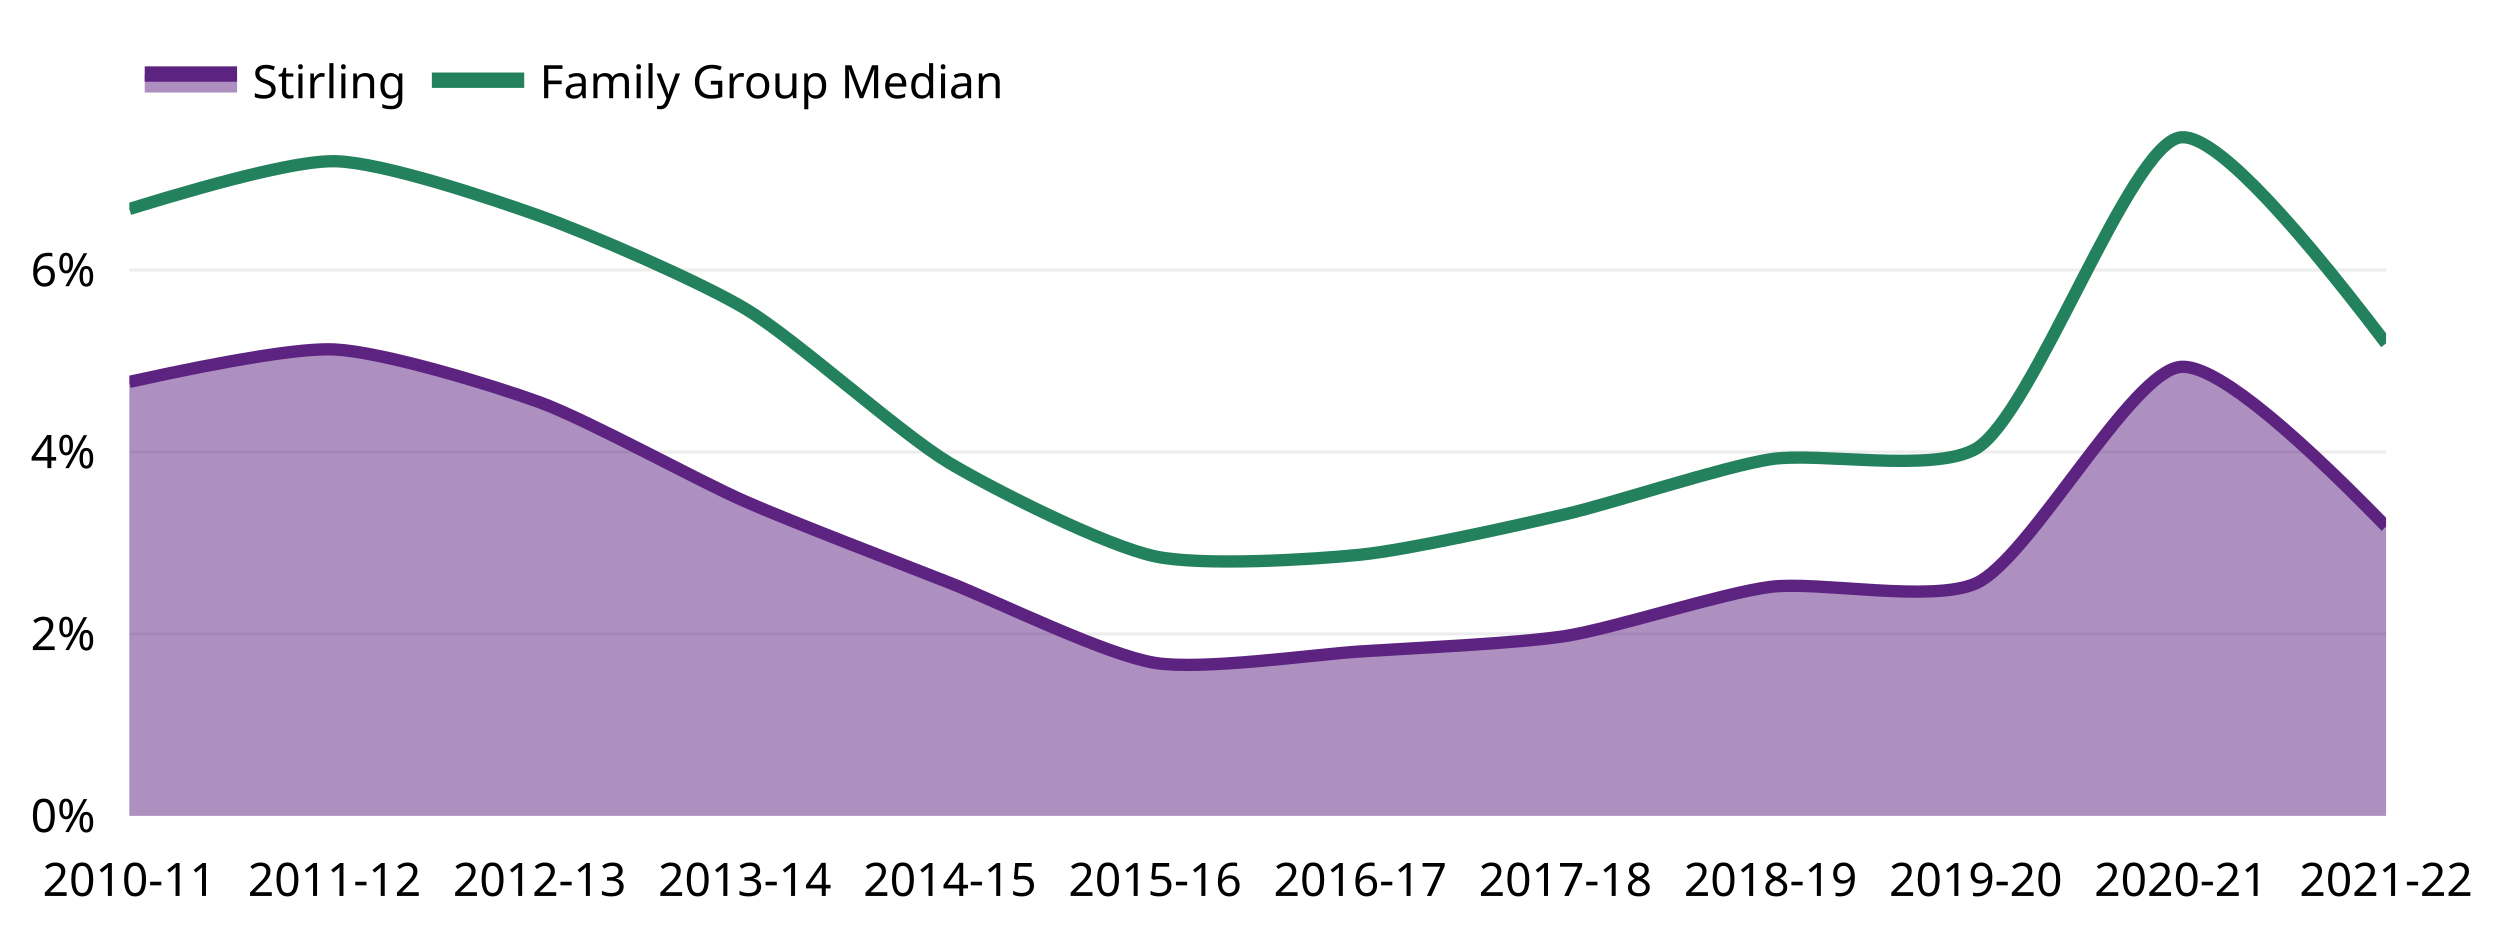
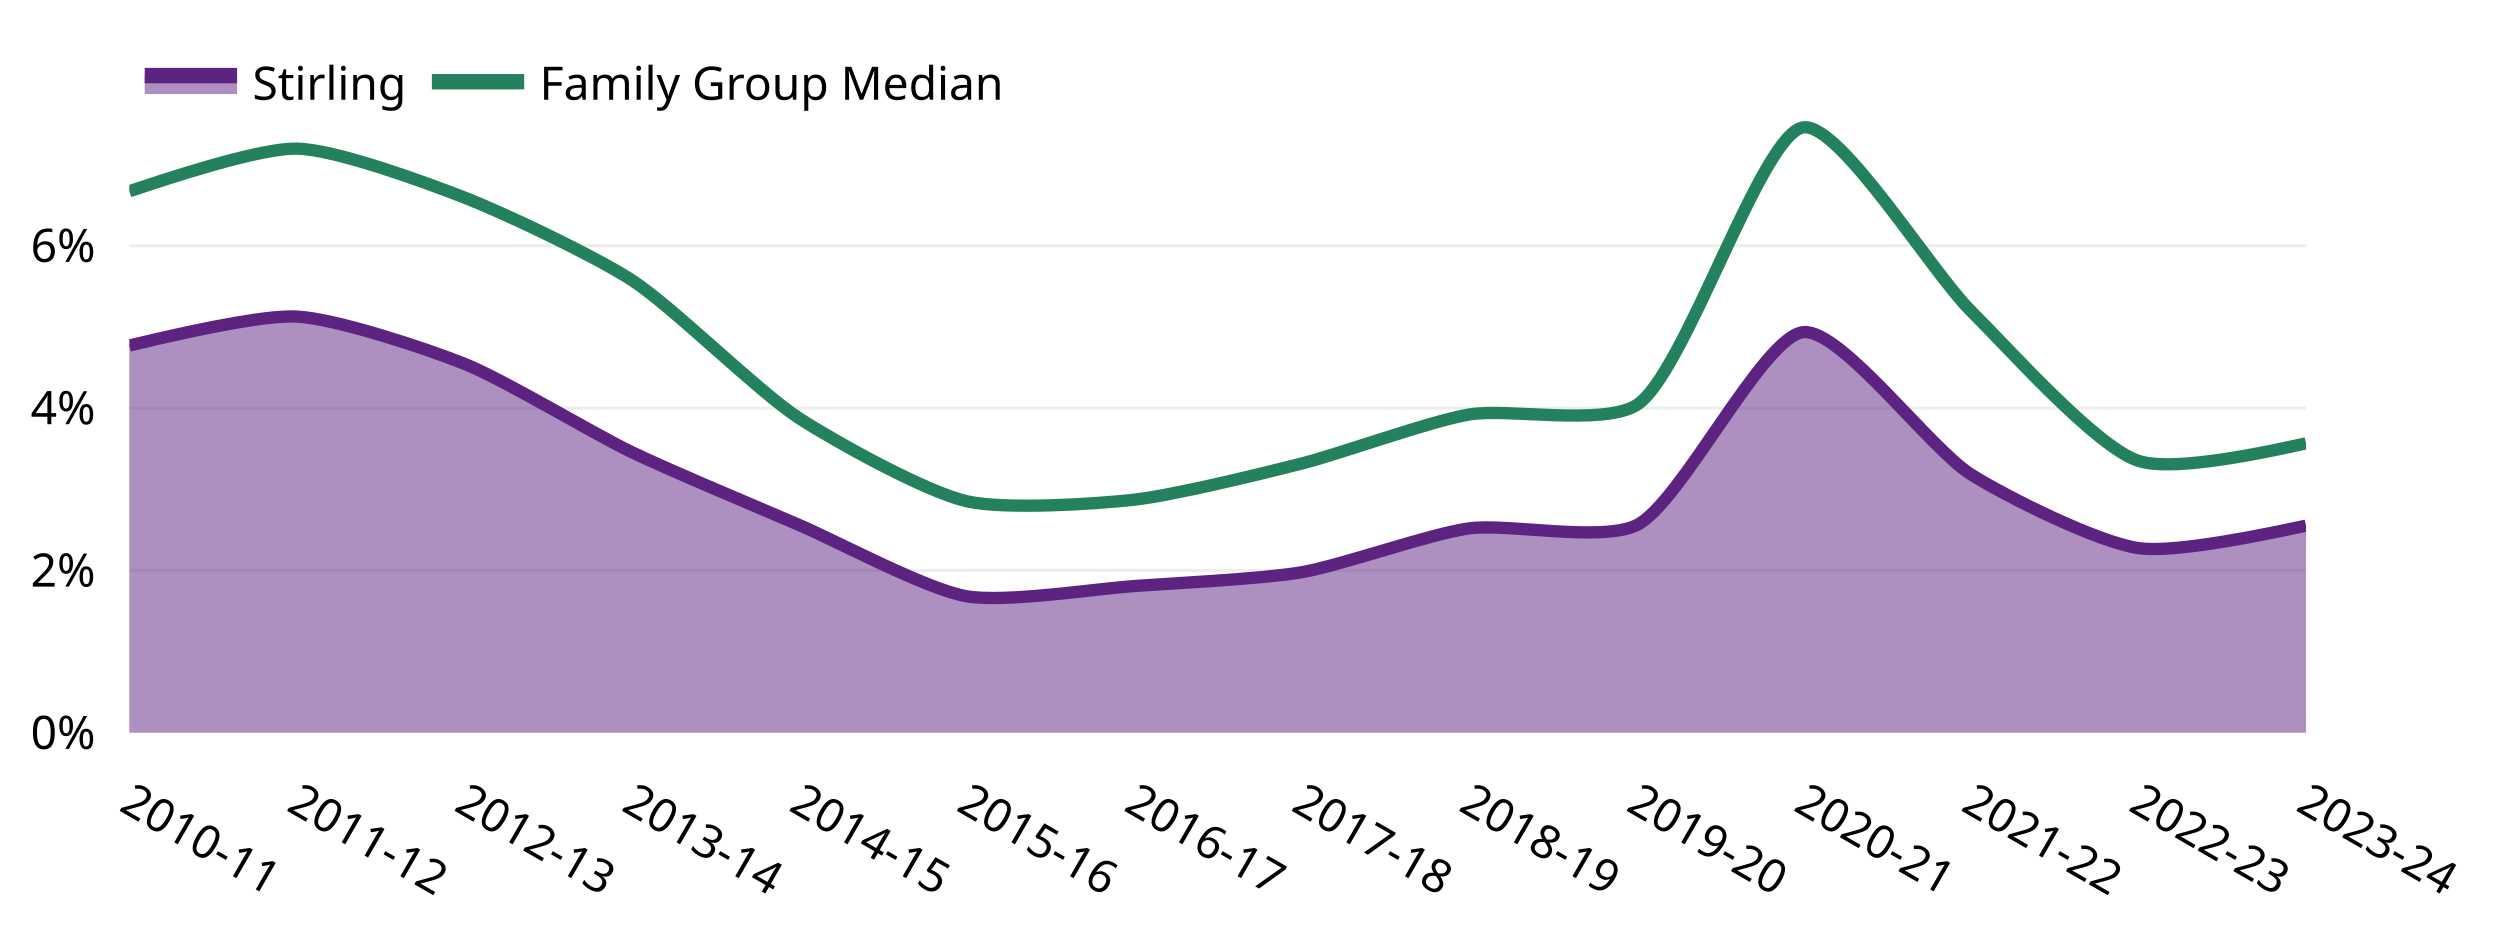
<svg xmlns="http://www.w3.org/2000/svg" class="main-svg" width="812" height="305" style="" viewBox="0 0 812 305">
  <rect x="0" y="0" width="812" height="305" style="fill: rgb(255, 255, 255); fill-opacity: 1;" />
-   <defs id="defs-11adee">
+   <defs id="defs-8ac052">
    <g class="clips">
-       <clipPath id="clip11adeexyplot" class="plotclip">
-         <rect width="733" height="232" />
-       </clipPath>
-       <clipPath class="axesclip" id="clip11adeex">
-         <rect x="42" y="0" width="733" height="305" />
-       </clipPath>
-       <clipPath class="axesclip" id="clip11adeey">
-         <rect x="0" y="33" width="812" height="232" />
-       </clipPath>
-       <clipPath class="axesclip" id="clip11adeexy">
-         <rect x="42" y="33" width="733" height="232" />
+       <clipPath id="clip8ac052xyplot" class="plotclip">
+         <rect width="707" height="207" />
+       </clipPath>
+       <clipPath class="axesclip" id="clip8ac052x">
+         <rect x="42" y="0" width="707" height="305" />
+       </clipPath>
+       <clipPath class="axesclip" id="clip8ac052y">
+         <rect x="0" y="31" width="812" height="207" />
+       </clipPath>
+       <clipPath class="axesclip" id="clip8ac052xy">
+         <rect x="42" y="31" width="707" height="207" />
      </clipPath>
    </g>
    <g class="gradients" />
    <g class="patterns" />
  </defs>
  <g class="bglayer">
-     <rect class="bg" x="32" y="23" width="753" height="252" style="fill: rgb(0, 0, 0); fill-opacity: 0; stroke-width: 0;" />
+     <rect class="bg" x="32" y="21" width="727" height="227" style="fill: rgb(0, 0, 0); fill-opacity: 0; stroke-width: 0;" />
  </g>
  <g class="layer-below">
    <g class="imagelayer" />
    <g class="shapelayer" />
  </g>
  <g class="cartesianlayer">
    <g class="subplot xy">
      <g class="layer-subplot">
        <g class="shapelayer" />
        <g class="imagelayer" />
      </g>
+       <g class="minor-gridlayer">
+         <g class="x" />
+         <g class="y" />
+       </g>
      <g class="gridlayer">
        <g class="x">
-           <path class="xgrid crisp" transform="translate(108.64,0)" d="M0,33v232" style="stroke: rgb(255, 255, 255); stroke-opacity: 1; stroke-width: 1px;" />
-           <path class="xgrid crisp" transform="translate(175.27,0)" d="M0,33v232" style="stroke: rgb(255, 255, 255); stroke-opacity: 1; stroke-width: 1px;" />
-           <path class="xgrid crisp" transform="translate(241.91,0)" d="M0,33v232" style="stroke: rgb(255, 255, 255); stroke-opacity: 1; stroke-width: 1px;" />
-           <path class="xgrid crisp" transform="translate(308.55,0)" d="M0,33v232" style="stroke: rgb(255, 255, 255); stroke-opacity: 1; stroke-width: 1px;" />
-           <path class="xgrid crisp" transform="translate(375.18,0)" d="M0,33v232" style="stroke: rgb(255, 255, 255); stroke-opacity: 1; stroke-width: 1px;" />
-           <path class="xgrid crisp" transform="translate(441.82,0)" d="M0,33v232" style="stroke: rgb(255, 255, 255); stroke-opacity: 1; stroke-width: 1px;" />
-           <path class="xgrid crisp" transform="translate(508.45,0)" d="M0,33v232" style="stroke: rgb(255, 255, 255); stroke-opacity: 1; stroke-width: 1px;" />
-           <path class="xgrid crisp" transform="translate(575.09,0)" d="M0,33v232" style="stroke: rgb(255, 255, 255); stroke-opacity: 1; stroke-width: 1px;" />
-           <path class="xgrid crisp" transform="translate(641.73,0)" d="M0,33v232" style="stroke: rgb(255, 255, 255); stroke-opacity: 1; stroke-width: 1px;" />
-           <path class="xgrid crisp" transform="translate(708.36,0)" d="M0,33v232" style="stroke: rgb(255, 255, 255); stroke-opacity: 1; stroke-width: 1px;" />
+           <path class="xgrid crisp" transform="translate(96.38,0)" d="M0,31v207" style="stroke: rgb(255, 255, 255); stroke-opacity: 1; stroke-width: 1px;" />
+           <path class="xgrid crisp" transform="translate(150.77,0)" d="M0,31v207" style="stroke: rgb(255, 255, 255); stroke-opacity: 1; stroke-width: 1px;" />
+           <path class="xgrid crisp" transform="translate(205.15,0)" d="M0,31v207" style="stroke: rgb(255, 255, 255); stroke-opacity: 1; stroke-width: 1px;" />
+           <path class="xgrid crisp" transform="translate(259.54,0)" d="M0,31v207" style="stroke: rgb(255, 255, 255); stroke-opacity: 1; stroke-width: 1px;" />
+           <path class="xgrid crisp" transform="translate(313.92,0)" d="M0,31v207" style="stroke: rgb(255, 255, 255); stroke-opacity: 1; stroke-width: 1px;" />
+           <path class="xgrid crisp" transform="translate(368.31,0)" d="M0,31v207" style="stroke: rgb(255, 255, 255); stroke-opacity: 1; stroke-width: 1px;" />
+           <path class="xgrid crisp" transform="translate(422.69,0)" d="M0,31v207" style="stroke: rgb(255, 255, 255); stroke-opacity: 1; stroke-width: 1px;" />
+           <path class="xgrid crisp" transform="translate(477.08,0)" d="M0,31v207" style="stroke: rgb(255, 255, 255); stroke-opacity: 1; stroke-width: 1px;" />
+           <path class="xgrid crisp" transform="translate(531.46,0)" d="M0,31v207" style="stroke: rgb(255, 255, 255); stroke-opacity: 1; stroke-width: 1px;" />
+           <path class="xgrid crisp" transform="translate(585.85,0)" d="M0,31v207" style="stroke: rgb(255, 255, 255); stroke-opacity: 1; stroke-width: 1px;" />
+           <path class="xgrid crisp" transform="translate(640.23,0)" d="M0,31v207" style="stroke: rgb(255, 255, 255); stroke-opacity: 1; stroke-width: 1px;" />
+           <path class="xgrid crisp" transform="translate(694.62,0)" d="M0,31v207" style="stroke: rgb(255, 255, 255); stroke-opacity: 1; stroke-width: 1px;" />
        </g>
        <g class="y">
-           <path class="ygrid crisp" transform="translate(0,205.9)" d="M42,0h733" style="stroke: rgb(237, 237, 237); stroke-opacity: 1; stroke-width: 1px;" />
-           <path class="ygrid crisp" transform="translate(0,146.8)" d="M42,0h733" style="stroke: rgb(237, 237, 237); stroke-opacity: 1; stroke-width: 1px;" />
-           <path class="ygrid crisp" transform="translate(0,87.7)" d="M42,0h733" style="stroke: rgb(237, 237, 237); stroke-opacity: 1; stroke-width: 1px;" />
+           <path class="ygrid crisp" transform="translate(0,185.27)" d="M42,0h707" style="stroke: rgb(237, 237, 237); stroke-opacity: 1; stroke-width: 1px;" />
+           <path class="ygrid crisp" transform="translate(0,132.54)" d="M42,0h707" style="stroke: rgb(237, 237, 237); stroke-opacity: 1; stroke-width: 1px;" />
+           <path class="ygrid crisp" transform="translate(0,79.81)" d="M42,0h707" style="stroke: rgb(237, 237, 237); stroke-opacity: 1; stroke-width: 1px;" />
        </g>
      </g>
      <g class="zerolinelayer">
-         <path class="yzl zl crisp" transform="translate(0,265)" d="M42,0h733" style="stroke: rgb(255, 255, 255); stroke-opacity: 1; stroke-width: 2px;" />
+         <path class="yzl zl crisp" transform="translate(0,238)" d="M42,0h707" style="stroke: rgb(255, 255, 255); stroke-opacity: 1; stroke-width: 2px;" />
      </g>
      <path class="xlines-below" />
      <path class="ylines-below" />
      <g class="overlines-below" />
      <g class="xaxislayer-below" />
      <g class="yaxislayer-below" />
      <g class="overaxes-below" />
-       <g class="plot" transform="translate(42,33)" clip-path="url(#clip11adeexyplot)">
+       <g class="plot" transform="translate(42,31)" clip-path="url(#clip8ac052xyplot)">
        <g class="scatterlayer mlayer">
-           <g class="trace scatter trace42b5e4" style="stroke-miterlimit: 2;">
+           <g class="trace scatter trace5e393e" style="stroke-miterlimit: 2;">
            <g class="fills">
              <g>
-                 <path class="js-fill" d="M733,232L0,232L0,91.04Q51.17,79.76 66.64,80.5C82.27,81.24 117.99,92.07 133.27,97.66C149.11,103.46 184.24,122.92 199.91,129.81C215.34,136.59 250.99,150.21 266.55,156.34C282.09,162.46 317.35,179.79 333.18,182.31C348.47,184.75 384.28,179.61 399.82,178.59C415.37,177.57 451,176 466.45,173.58C482.1,171.13 517.43,159.59 533.09,157.61C548.53,155.65 585.38,162.81 599.73,156.5C617.03,148.89 650.24,87.37 666.36,86.15Q681.41,85.01 733,138.01" style="fill: rgb(93, 35, 129); fill-opacity: 0.5; stroke-width: 0;" />
+                 <path class="js-fill" d="M707,207L0,207L0,81.23Q41.76,71.17 54.38,71.82C67.15,72.48 96.34,82.16 108.77,87.13C121.74,92.31 150.34,109.67 163.15,115.83C175.73,121.88 204.84,134.03 217.54,139.5C230.22,144.96 258.96,160.42 271.92,162.66C284.36,164.81 313.62,160.26 326.31,159.35C339,158.44 368.09,157.03 380.69,154.88C393.48,152.7 422.28,142.4 435.08,140.63C447.67,138.89 477.85,145.07 489.46,139.64C503.8,132.93 530.64,77.88 543.85,76.87C556.09,75.94 584.9,114.78 598.23,123.13C610.39,130.74 639.67,145.21 652.62,147.04Q665.07,148.8 707,139.74" style="fill: rgb(93, 35, 129); fill-opacity: 0.5; stroke-width: 0;" />
              </g>
            </g>
            <g class="errorbars" />
            <g class="lines">
-               <path class="js-line" d="M0,91.04Q51.17,79.76 66.64,80.5C82.27,81.24 117.99,92.07 133.27,97.66C149.11,103.46 184.24,122.92 199.91,129.81C215.34,136.59 250.99,150.21 266.55,156.34C282.09,162.46 317.35,179.79 333.18,182.31C348.47,184.75 384.28,179.61 399.82,178.59C415.37,177.57 451,176 466.45,173.58C482.1,171.13 517.43,159.59 533.09,157.61C548.53,155.65 585.38,162.81 599.73,156.5C617.03,148.89 650.24,87.37 666.36,86.15Q681.41,85.01 733,138.01" style="vector-effect: non-scaling-stroke; fill: none; stroke: rgb(93, 35, 129); stroke-opacity: 1; stroke-width: 4px; opacity: 1;" />
+               <path class="js-line" d="M0,81.23Q41.76,71.17 54.38,71.82C67.15,72.48 96.34,82.16 108.77,87.13C121.74,92.31 150.34,109.67 163.15,115.83C175.73,121.88 204.84,134.03 217.54,139.5C230.22,144.96 258.96,160.42 271.92,162.66C284.36,164.81 313.62,160.26 326.31,159.35C339,158.44 368.09,157.03 380.69,154.88C393.48,152.7 422.28,142.4 435.08,140.63C447.67,138.89 477.85,145.07 489.46,139.64C503.8,132.93 530.64,77.88 543.85,76.87C556.09,75.94 584.9,114.78 598.23,123.13C610.39,130.74 639.67,145.21 652.62,147.04Q665.07,148.8 707,139.74" style="vector-effect: none; fill: none; stroke: rgb(93, 35, 129); stroke-opacity: 1; stroke-width: 4px; opacity: 1;" />
            </g>
            <g class="points" />
            <g class="text" />
          </g>
-           <g class="trace scatter trace7c8957" style="stroke-miterlimit: 2; opacity: 1;">
+           <g class="trace scatter trace7788e0" style="stroke-miterlimit: 2; opacity: 1;">
            <g class="fills" />
            <g class="errorbars" />
            <g class="lines">
-               <path class="js-line" d="M0,34.88Q51.12,19.11 66.64,19.36C82.22,19.61 117.94,31.67 133.27,37.13C149.05,42.75 184.84,58.24 199.91,67.17C216.01,76.72 250.45,107.92 266.55,117.49C281.62,126.45 317.25,144.33 333.18,147.71C348.38,150.93 384.34,148.75 399.82,147.17C415.44,145.58 450.96,137.62 466.45,134.02C482.06,130.39 517.41,118.63 533.09,116.16C548.51,113.73 585.89,120.7 599.73,112.78C618.38,102.11 649.72,13.28 666.36,11.6Q681.06,10.12 733,78.55" style="vector-effect: non-scaling-stroke; fill: none; stroke: rgb(35, 129, 93); stroke-opacity: 1; stroke-width: 4px; opacity: 1;" />
+               <path class="js-line" d="M0,31.12Q41.72,17.06 54.38,17.28C67.1,17.5 96.29,28.28 108.77,33.13C121.68,38.15 150.9,52.02 163.15,59.94C176.36,68.48 204.34,96.27 217.54,104.83C229.79,112.77 258.86,128.79 271.92,131.79C284.28,134.63 313.69,132.71 326.31,131.31C339.07,129.89 368.06,122.79 380.69,119.58C393.44,116.34 422.26,105.84 435.08,103.64C447.65,101.48 478.26,107.37 489.46,100.63C505.04,91.25 530.2,11.69 543.85,10.35C555.8,9.17 585.2,57.18 598.23,70.09C610.61,82.36 638.88,114.27 652.62,118.71Q664.52,122.55 707,112.99" style="vector-effect: none; fill: none; stroke: rgb(35, 129, 93); stroke-opacity: 1; stroke-width: 4px; opacity: 1;" />
            </g>
            <g class="points" />
            <g class="text" />
          </g>
        </g>
      </g>
      <g class="overplot" />
      <path class="xlines-above crisp" d="M0,0" style="fill: none;" />
      <path class="ylines-above crisp" d="M0,0" style="fill: none;" />
      <g class="overlines-above" />
      <g class="xaxislayer-above">
        <g class="xtick">
-           <text text-anchor="middle" x="0" y="291" transform="translate(42,0)" style="font-family: 'Segoe UI Semibold'; font-size: 15px; fill: rgb(0, 0, 0); fill-opacity: 1; white-space: pre; opacity: 1;">2010-11</text>
-         </g>
-         <g class="xtick">
-           <text text-anchor="middle" x="0" y="291" transform="translate(108.64,0)" style="font-family: 'Segoe UI Semibold'; font-size: 15px; fill: rgb(0, 0, 0); fill-opacity: 1; white-space: pre; opacity: 1;">2011-12</text>
-         </g>
-         <g class="xtick">
-           <text text-anchor="middle" x="0" y="291" transform="translate(175.27,0)" style="font-family: 'Segoe UI Semibold'; font-size: 15px; fill: rgb(0, 0, 0); fill-opacity: 1; white-space: pre; opacity: 1;">2012-13</text>
-         </g>
-         <g class="xtick">
-           <text text-anchor="middle" x="0" y="291" transform="translate(241.91,0)" style="font-family: 'Segoe UI Semibold'; font-size: 15px; fill: rgb(0, 0, 0); fill-opacity: 1; white-space: pre; opacity: 1;">2013-14</text>
-         </g>
-         <g class="xtick">
-           <text text-anchor="middle" x="0" y="291" transform="translate(308.55,0)" style="font-family: 'Segoe UI Semibold'; font-size: 15px; fill: rgb(0, 0, 0); fill-opacity: 1; white-space: pre; opacity: 1;">2014-15</text>
-         </g>
-         <g class="xtick">
-           <text text-anchor="middle" x="0" y="291" transform="translate(375.18,0)" style="font-family: 'Segoe UI Semibold'; font-size: 15px; fill: rgb(0, 0, 0); fill-opacity: 1; white-space: pre; opacity: 1;">2015-16</text>
-         </g>
-         <g class="xtick">
-           <text text-anchor="middle" x="0" y="291" transform="translate(441.82,0)" style="font-family: 'Segoe UI Semibold'; font-size: 15px; fill: rgb(0, 0, 0); fill-opacity: 1; white-space: pre; opacity: 1;">2016-17</text>
-         </g>
-         <g class="xtick">
-           <text text-anchor="middle" x="0" y="291" transform="translate(508.45,0)" style="font-family: 'Segoe UI Semibold'; font-size: 15px; fill: rgb(0, 0, 0); fill-opacity: 1; white-space: pre; opacity: 1;">2017-18</text>
-         </g>
-         <g class="xtick">
-           <text text-anchor="middle" x="0" y="291" transform="translate(575.09,0)" style="font-family: 'Segoe UI Semibold'; font-size: 15px; fill: rgb(0, 0, 0); fill-opacity: 1; white-space: pre; opacity: 1;">2018-19</text>
-         </g>
-         <g class="xtick">
-           <text text-anchor="middle" x="0" y="291" transform="translate(641.73,0)" style="font-family: 'Segoe UI Semibold'; font-size: 15px; fill: rgb(0, 0, 0); fill-opacity: 1; white-space: pre; opacity: 1;">2019-20</text>
-         </g>
-         <g class="xtick">
-           <text text-anchor="middle" x="0" y="291" transform="translate(708.36,0)" style="font-family: 'Segoe UI Semibold'; font-size: 15px; fill: rgb(0, 0, 0); fill-opacity: 1; white-space: pre; opacity: 1;">2020-21</text>
-         </g>
-         <g class="xtick">
-           <text text-anchor="middle" x="0" y="291" transform="translate(775,0)" style="font-family: 'Segoe UI Semibold'; font-size: 15px; fill: rgb(0, 0, 0); fill-opacity: 1; white-space: pre; opacity: 1;">2021-22</text>
+           <text text-anchor="start" x="0" y="264" transform="translate(42,0) rotate(30,0,256.5)" style="font-family: 'Segoe UI Semibold'; font-size: 15px; fill: rgb(0, 0, 0); fill-opacity: 1; white-space: pre; opacity: 1;">2010-11</text>
+         </g>
+         <g class="xtick">
+           <text text-anchor="start" x="0" y="264" transform="translate(96.38,0) rotate(30,0,256.5)" style="font-family: 'Segoe UI Semibold'; font-size: 15px; fill: rgb(0, 0, 0); fill-opacity: 1; white-space: pre; opacity: 1;">2011-12</text>
+         </g>
+         <g class="xtick">
+           <text text-anchor="start" x="0" y="264" transform="translate(150.77,0) rotate(30,0,256.5)" style="font-family: 'Segoe UI Semibold'; font-size: 15px; fill: rgb(0, 0, 0); fill-opacity: 1; white-space: pre; opacity: 1;">2012-13</text>
+         </g>
+         <g class="xtick">
+           <text text-anchor="start" x="0" y="264" transform="translate(205.15,0) rotate(30,0,256.5)" style="font-family: 'Segoe UI Semibold'; font-size: 15px; fill: rgb(0, 0, 0); fill-opacity: 1; white-space: pre; opacity: 1;">2013-14</text>
+         </g>
+         <g class="xtick">
+           <text text-anchor="start" x="0" y="264" transform="translate(259.54,0) rotate(30,0,256.5)" style="font-family: 'Segoe UI Semibold'; font-size: 15px; fill: rgb(0, 0, 0); fill-opacity: 1; white-space: pre; opacity: 1;">2014-15</text>
+         </g>
+         <g class="xtick">
+           <text text-anchor="start" x="0" y="264" transform="translate(313.92,0) rotate(30,0,256.5)" style="font-family: 'Segoe UI Semibold'; font-size: 15px; fill: rgb(0, 0, 0); fill-opacity: 1; white-space: pre; opacity: 1;">2015-16</text>
+         </g>
+         <g class="xtick">
+           <text text-anchor="start" x="0" y="264" transform="translate(368.31,0) rotate(30,0,256.5)" style="font-family: 'Segoe UI Semibold'; font-size: 15px; fill: rgb(0, 0, 0); fill-opacity: 1; white-space: pre; opacity: 1;">2016-17</text>
+         </g>
+         <g class="xtick">
+           <text text-anchor="start" x="0" y="264" transform="translate(422.69,0) rotate(30,0,256.5)" style="font-family: 'Segoe UI Semibold'; font-size: 15px; fill: rgb(0, 0, 0); fill-opacity: 1; white-space: pre; opacity: 1;">2017-18</text>
+         </g>
+         <g class="xtick">
+           <text text-anchor="start" x="0" y="264" transform="translate(477.08,0) rotate(30,0,256.5)" style="font-family: 'Segoe UI Semibold'; font-size: 15px; fill: rgb(0, 0, 0); fill-opacity: 1; white-space: pre; opacity: 1;">2018-19</text>
+         </g>
+         <g class="xtick">
+           <text text-anchor="start" x="0" y="264" transform="translate(531.46,0) rotate(30,0,256.5)" style="font-family: 'Segoe UI Semibold'; font-size: 15px; fill: rgb(0, 0, 0); fill-opacity: 1; white-space: pre; opacity: 1;">2019-20</text>
+         </g>
+         <g class="xtick">
+           <text text-anchor="start" x="0" y="264" transform="translate(585.85,0) rotate(30,0,256.5)" style="font-family: 'Segoe UI Semibold'; font-size: 15px; fill: rgb(0, 0, 0); fill-opacity: 1; white-space: pre; opacity: 1;">2020-21</text>
+         </g>
+         <g class="xtick">
+           <text text-anchor="start" x="0" y="264" transform="translate(640.23,0) rotate(30,0,256.5)" style="font-family: 'Segoe UI Semibold'; font-size: 15px; fill: rgb(0, 0, 0); fill-opacity: 1; white-space: pre; opacity: 1;">2021-22</text>
+         </g>
+         <g class="xtick">
+           <text text-anchor="start" x="0" y="264" transform="translate(694.62,0) rotate(30,0,256.5)" style="font-family: 'Segoe UI Semibold'; font-size: 15px; fill: rgb(0, 0, 0); fill-opacity: 1; white-space: pre; opacity: 1;">2022-23</text>
+         </g>
+         <g class="xtick">
+           <text text-anchor="start" x="0" y="264" transform="translate(749,0) rotate(30,0,256.5)" style="font-family: 'Segoe UI Semibold'; font-size: 15px; fill: rgb(0, 0, 0); fill-opacity: 1; white-space: pre; opacity: 1;">2023-24</text>
        </g>
      </g>
      <g class="yaxislayer-above">
        <g class="ytick">
-           <text text-anchor="end" x="31" y="5.25" transform="translate(0,265)" style="font-family: 'Segoe UI Semibold'; font-size: 15px; fill: rgb(0, 0, 0); fill-opacity: 1; white-space: pre; opacity: 1;">0%</text>
-         </g>
-         <g class="ytick">
-           <text text-anchor="end" x="31" y="5.25" style="font-family: 'Segoe UI Semibold'; font-size: 15px; fill: rgb(0, 0, 0); fill-opacity: 1; white-space: pre; opacity: 1;" transform="translate(0,205.9)">2%</text>
-         </g>
-         <g class="ytick">
-           <text text-anchor="end" x="31" y="5.25" style="font-family: 'Segoe UI Semibold'; font-size: 15px; fill: rgb(0, 0, 0); fill-opacity: 1; white-space: pre; opacity: 1;" transform="translate(0,146.8)">4%</text>
-         </g>
-         <g class="ytick">
-           <text text-anchor="end" x="31" y="5.25" style="font-family: 'Segoe UI Semibold'; font-size: 15px; fill: rgb(0, 0, 0); fill-opacity: 1; white-space: pre; opacity: 1;" transform="translate(0,87.7)">6%</text>
+           <text text-anchor="end" x="31" y="5.25" transform="translate(0,238)" style="font-family: 'Segoe UI Semibold'; font-size: 15px; fill: rgb(0, 0, 0); fill-opacity: 1; white-space: pre; opacity: 1;">0%</text>
+         </g>
+         <g class="ytick">
+           <text text-anchor="end" x="31" y="5.25" style="font-family: 'Segoe UI Semibold'; font-size: 15px; fill: rgb(0, 0, 0); fill-opacity: 1; white-space: pre; opacity: 1;" transform="translate(0,185.27)">2%</text>
+         </g>
+         <g class="ytick">
+           <text text-anchor="end" x="31" y="5.25" style="font-family: 'Segoe UI Semibold'; font-size: 15px; fill: rgb(0, 0, 0); fill-opacity: 1; white-space: pre; opacity: 1;" transform="translate(0,132.54)">4%</text>
+         </g>
+         <g class="ytick">
+           <text text-anchor="end" x="31" y="5.25" style="font-family: 'Segoe UI Semibold'; font-size: 15px; fill: rgb(0, 0, 0); fill-opacity: 1; white-space: pre; opacity: 1;" transform="translate(0,79.81)">6%</text>
        </g>
      </g>
      <g class="overaxes-above" />
    </g>
  </g>
  <g class="polarlayer" />
  <g class="smithlayer" />
  <g class="ternarylayer" />
  <g class="geolayer" />
  <g class="funnelarealayer" />
  <g class="pielayer" />
  <g class="iciclelayer" />
  <g class="treemaplayer" />
  <g class="sunburstlayer" />
  <g class="glimages" />
-   <defs id="topdefs-11adee">
+   <defs id="topdefs-8ac052">
    <g class="clips" />
-     <clipPath id="legend11adee">
+     <clipPath id="legend8ac052">
      <rect width="285" height="33" x="0" y="0" />
    </clipPath>
  </defs>
  <g class="layer-above">
    <g class="imagelayer" />
    <g class="shapelayer" />
  </g>
  <g class="infolayer">
-     <g class="legend" pointer-events="all" transform="translate(42,9.8)">
+     <g class="legend" pointer-events="all" transform="translate(42,10.3)">
      <rect class="bg" shape-rendering="crispEdges" width="285" height="33" x="0" y="0" style="stroke: rgb(68, 68, 68); stroke-opacity: 1; fill: rgb(0, 0, 0); fill-opacity: 0; stroke-width: 0px;" />
-       <g class="scrollbox" transform="" clip-path="url(#legend11adee)">
+       <g class="scrollbox" transform="" clip-path="url(#legend8ac052)">
        <g class="groups">
          <g class="traces" transform="translate(0,16.25)" style="opacity: 1;">
            <text class="legendtext" text-anchor="start" x="40" y="5.85" style="font-family: 'Segoe UI Semibold'; font-size: 15px; fill: rgb(0, 0, 0); fill-opacity: 1; white-space: pre;">Stirling</text>
            <g class="layers">
              <g class="legendfill">
                <path class="js-fill" d="M5,-2h30v6h-30z" style="stroke-width: 0; fill: rgb(93, 35, 129); fill-opacity: 0.5;" />
              </g>
              <g class="legendlines">
                <path class="js-line" d="M5,-2h30" style="fill: none; stroke: rgb(93, 35, 129); stroke-opacity: 1; stroke-width: 5px;" />
              </g>
              <g class="legendsymbols">
                <g class="legendpoints" />
              </g>
            </g>
            <rect class="legendtoggle" x="0" y="-11.25" width="90.766" height="22.5" style="fill: rgb(0, 0, 0); fill-opacity: 0;" />
          </g>
          <g class="traces" transform="translate(93.26562,16.25)" style="opacity: 1;">
            <text class="legendtext" text-anchor="start" x="40" y="5.85" style="font-family: 'Segoe UI Semibold'; font-size: 15px; fill: rgb(0, 0, 0); fill-opacity: 1; white-space: pre;">Family Group Median</text>
            <g class="layers" style="opacity: 1;">
              <g class="legendfill" />
              <g class="legendlines">
                <path class="js-line" d="M5,0h30" style="fill: none; stroke: rgb(35, 129, 93); stroke-opacity: 1; stroke-width: 5px;" />
              </g>
              <g class="legendsymbols">
                <g class="legendpoints" />
              </g>
            </g>
            <rect class="legendtoggle" x="0" y="-11.25" width="188.609" height="22.5" style="fill: rgb(0, 0, 0); fill-opacity: 0;" />
          </g>
        </g>
      </g>
      <rect class="scrollbar" rx="20" ry="3" width="0" height="0" x="0" y="0" style="fill: rgb(128, 139, 164); fill-opacity: 1;" />
    </g>
    <g class="g-gtitle" />
    <g class="g-xtitle" />
    <g class="g-ytitle" />
  </g>
</svg>
